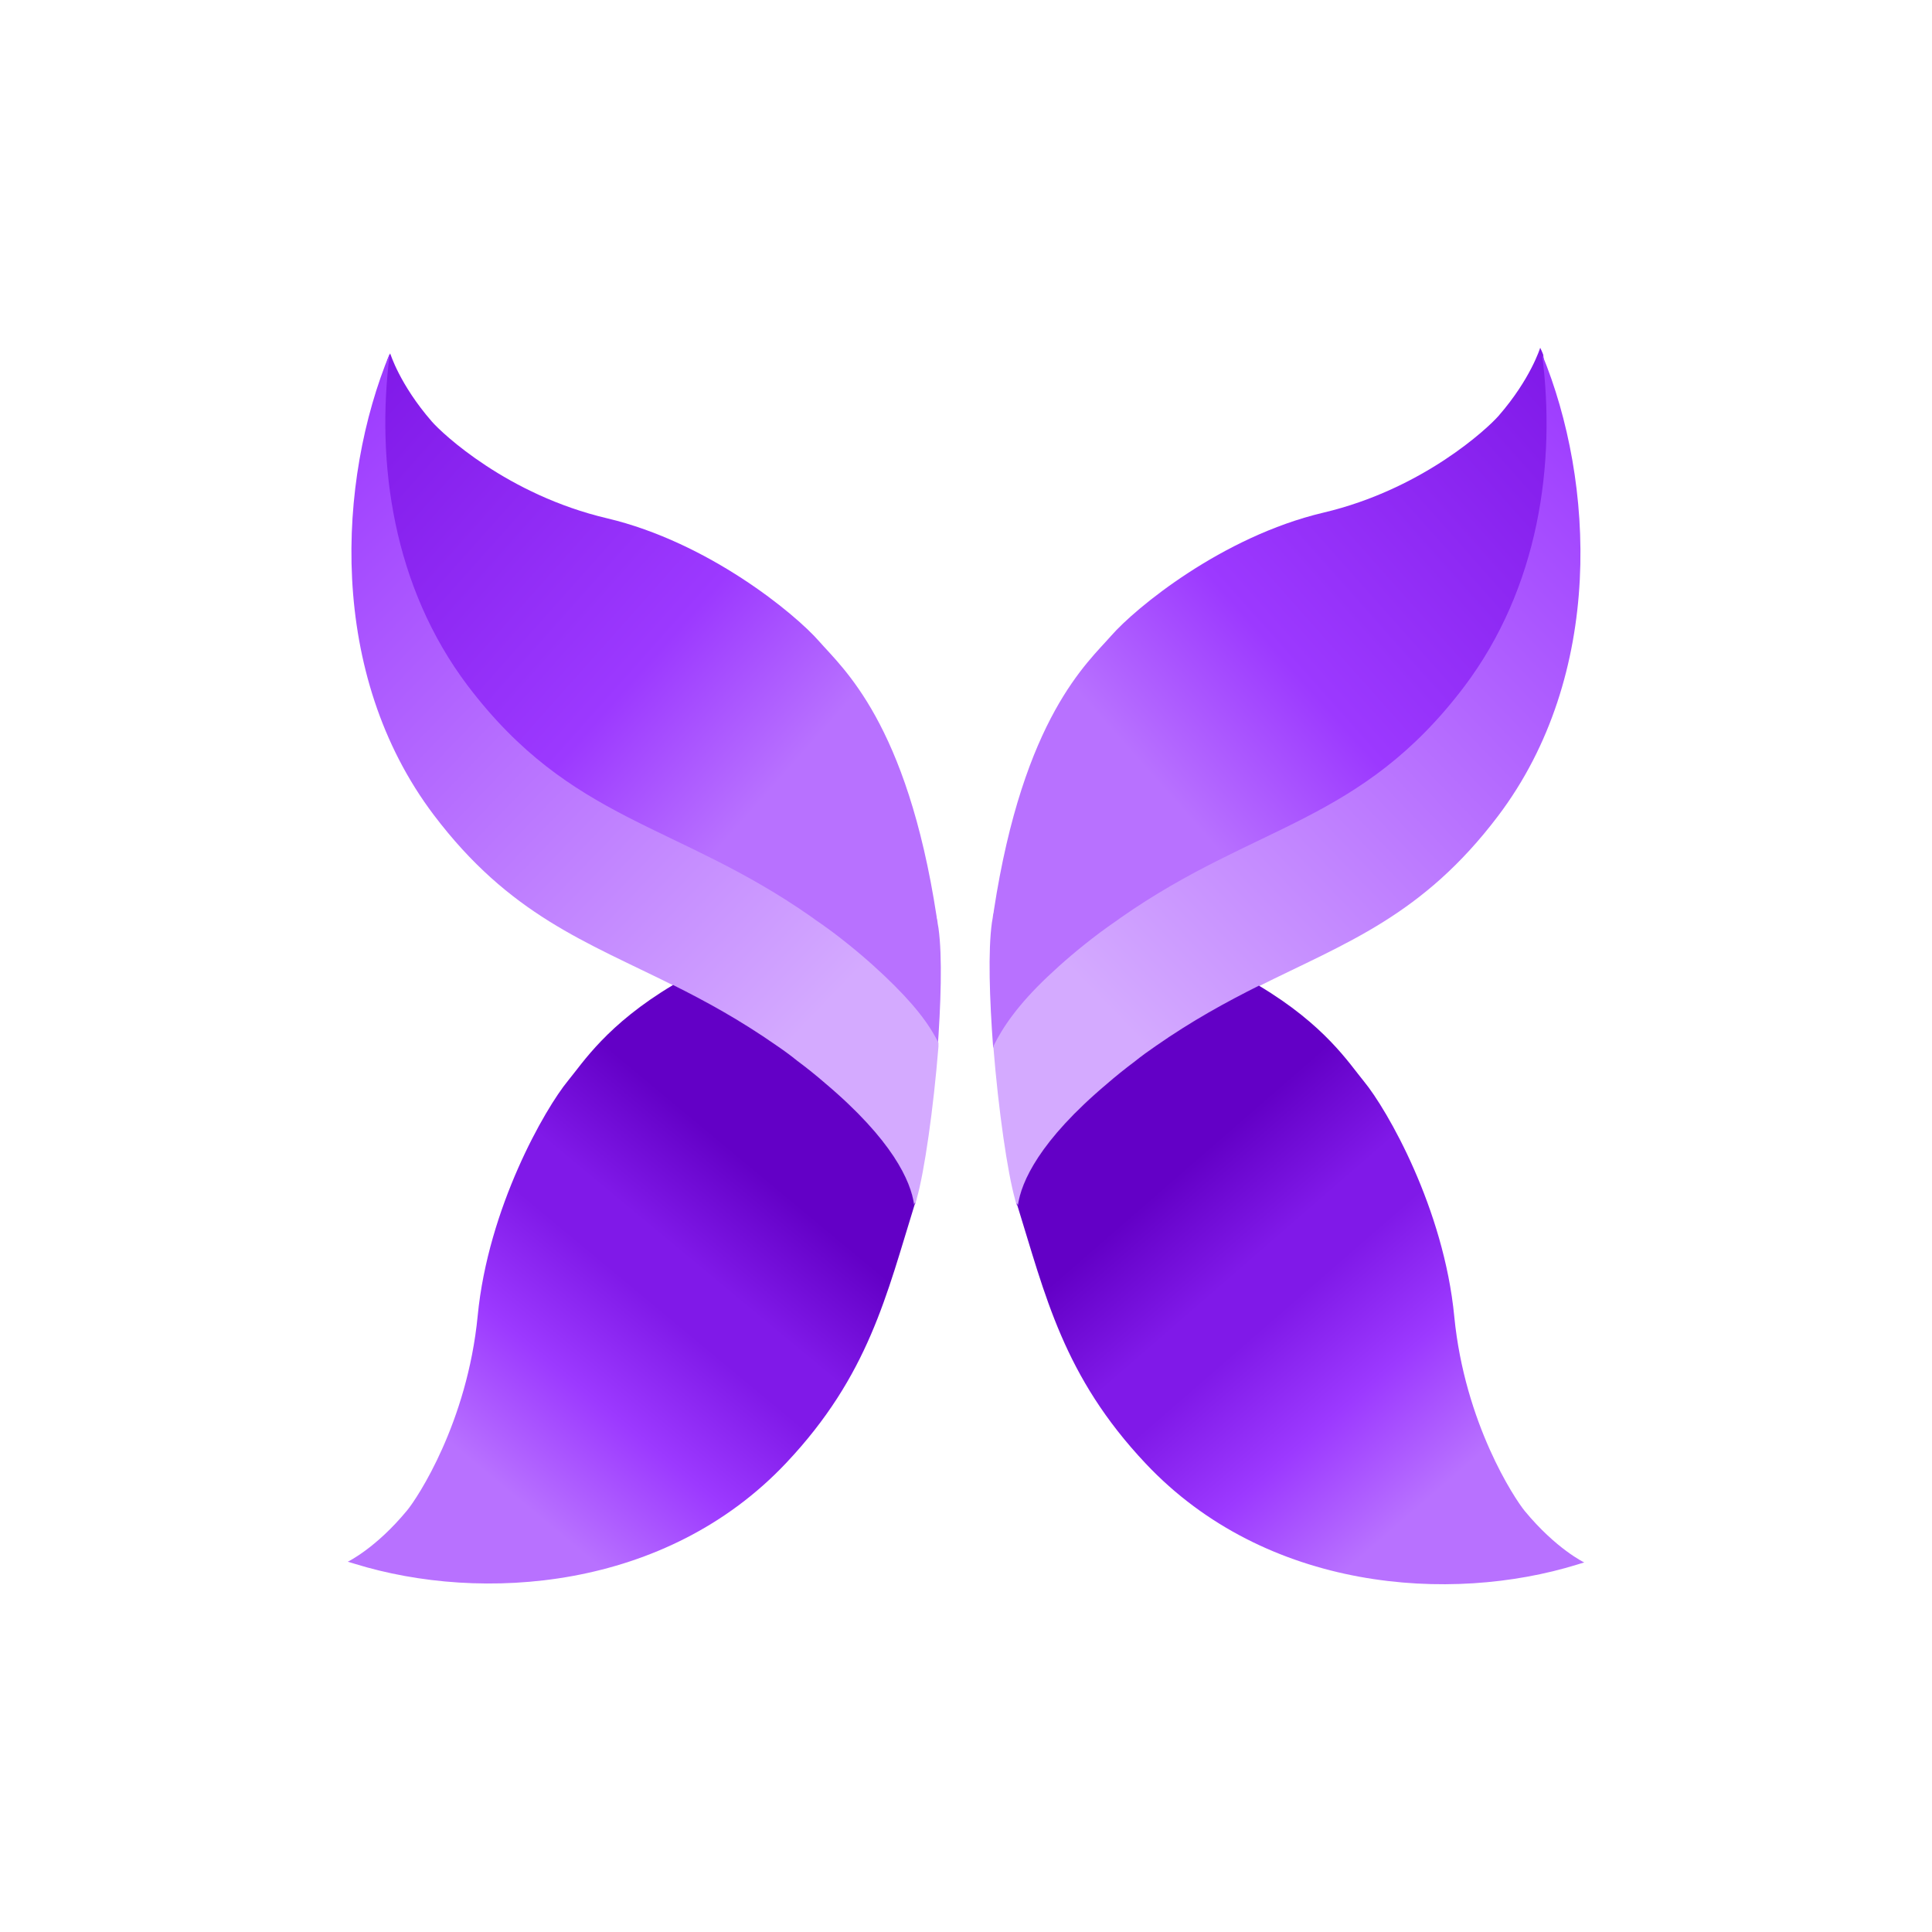
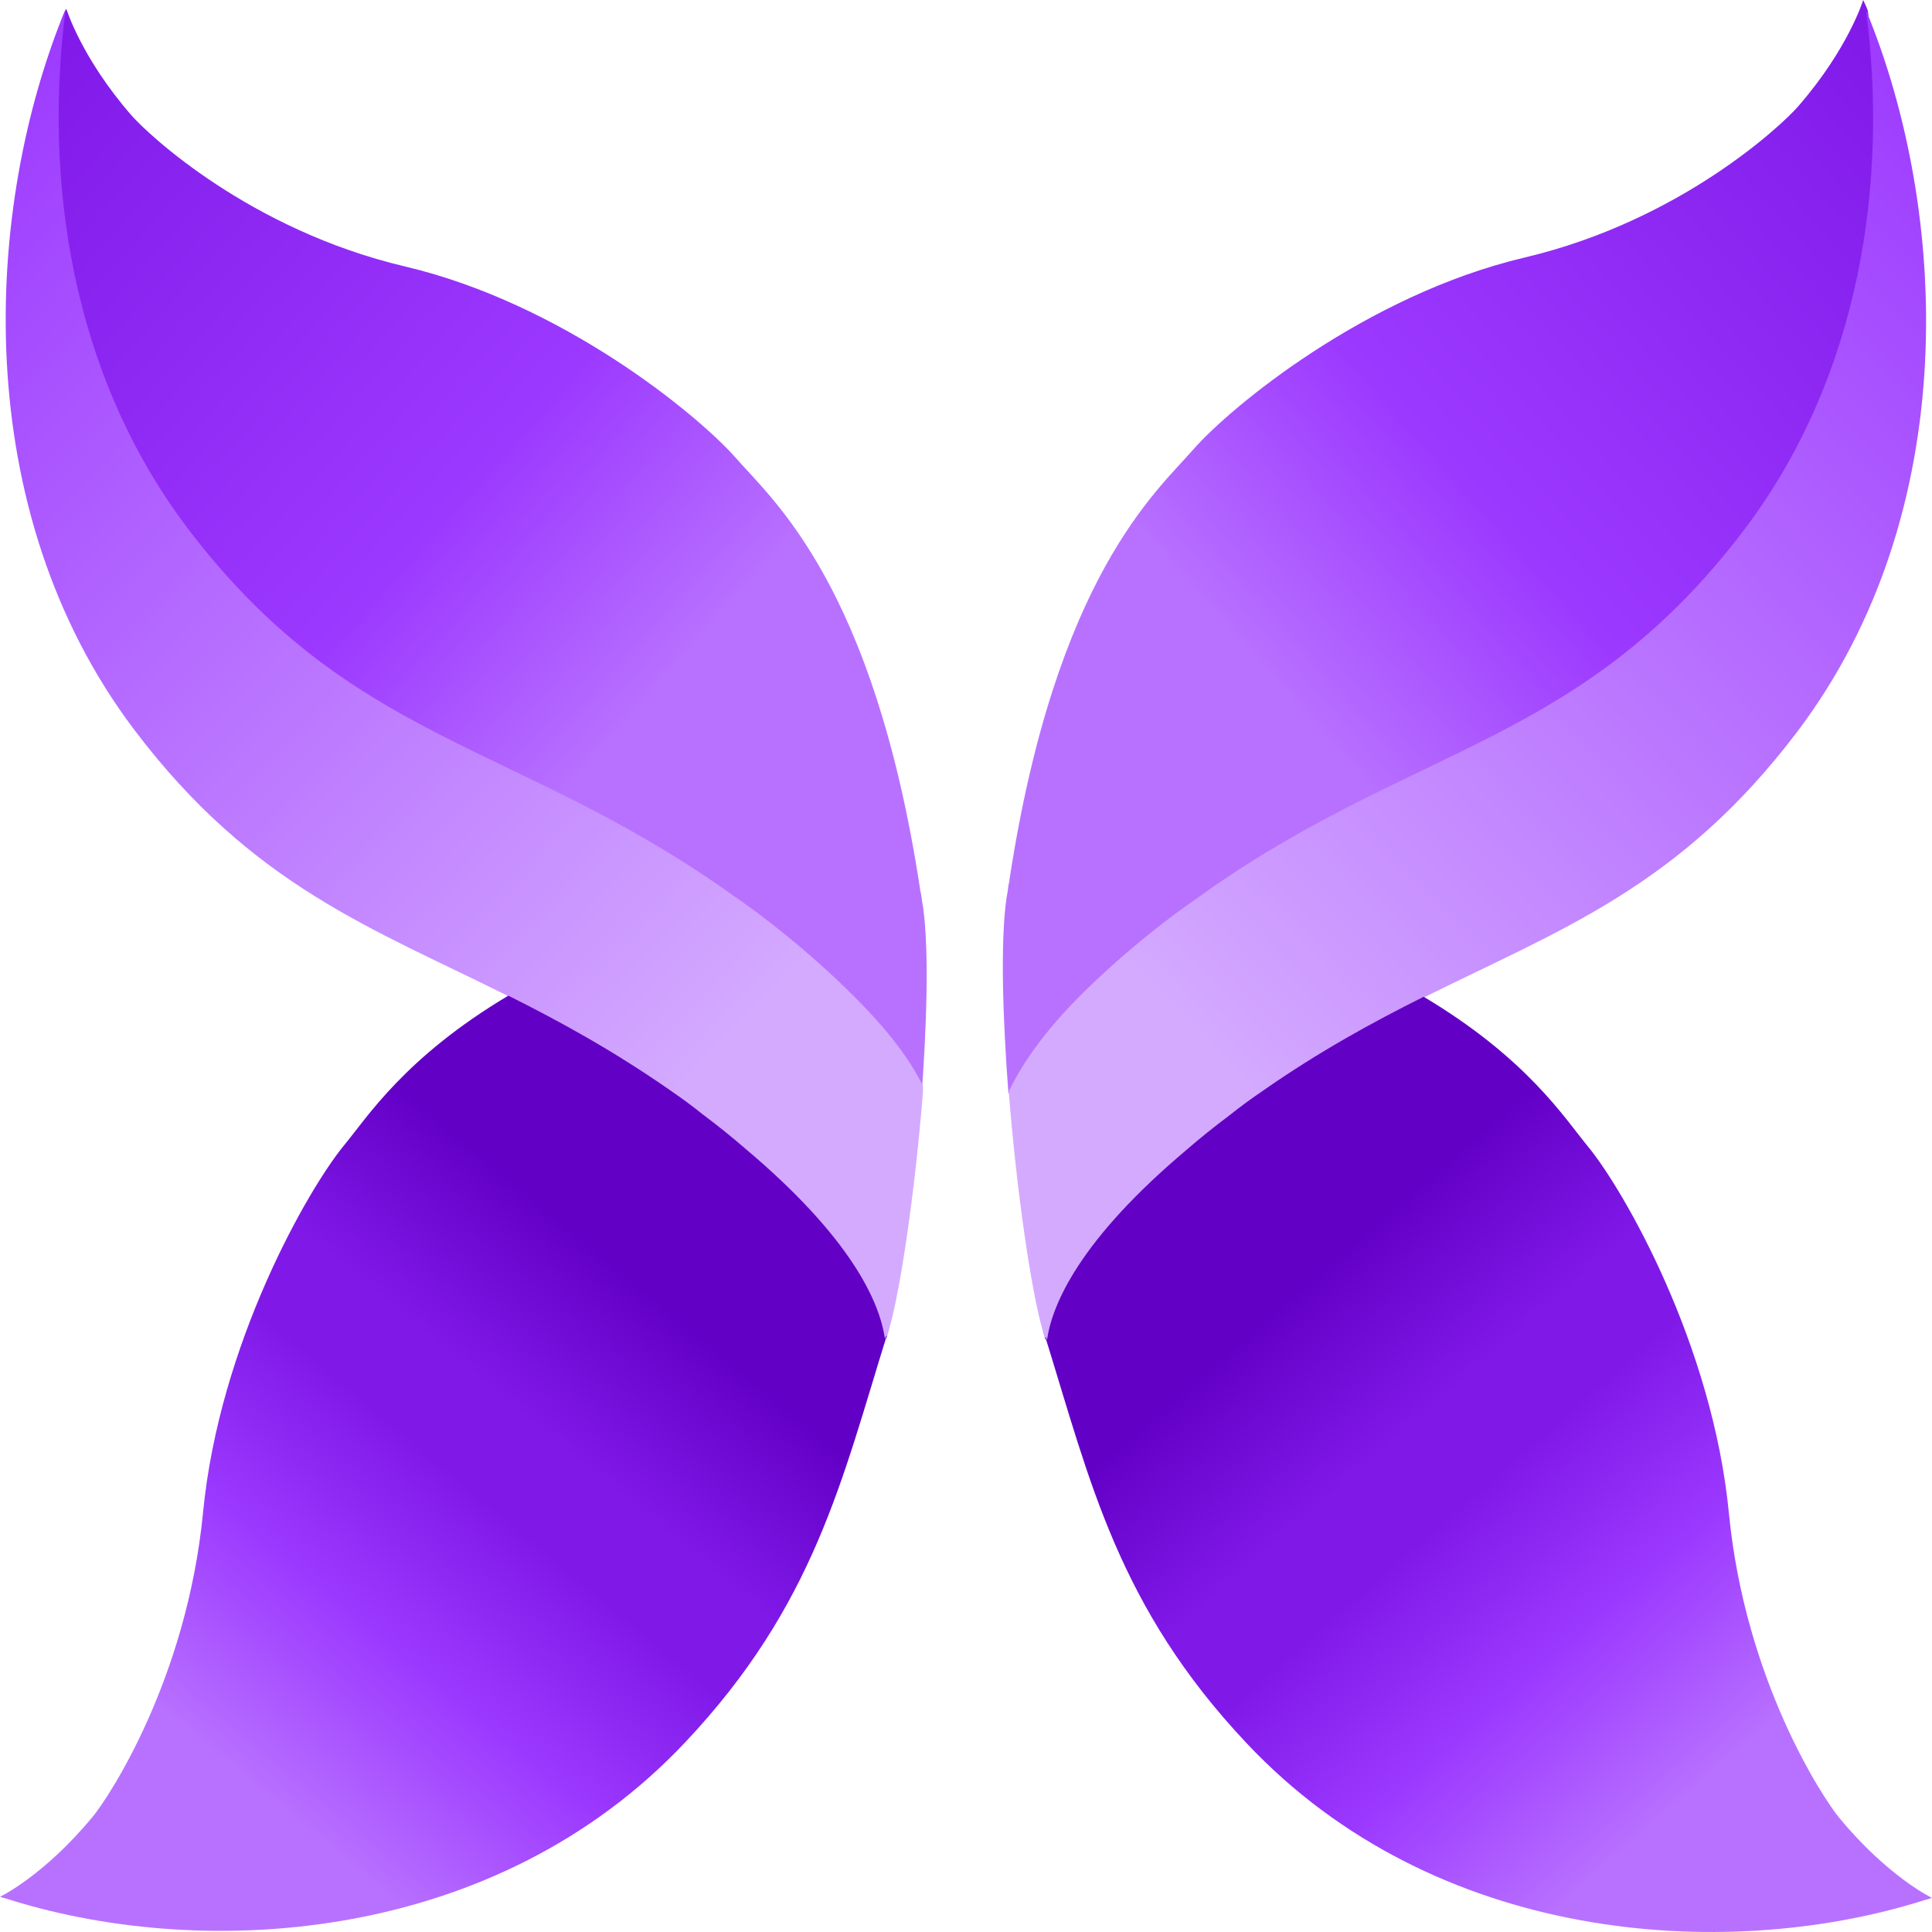
- <svg xmlns="http://www.w3.org/2000/svg" width="50" height="50" viewBox="0 0 50 50" fill="none">
-   <path d="M25.71 27.112C25.948 26.627 26.381 26.019 27.142 25.284C27.511 24.935 27.954 24.549 28.495 24.144C28.585 24.079 28.675 24.014 28.765 23.948C28.855 23.883 28.945 23.818 29.042 23.753C32.528 21.316 35.246 21.319 37.922 17.779C39.855 15.226 40.304 12.009 39.938 9.179C39.917 9.12 39.889 9.06 39.86 9C39.86 9 39.617 9.804 38.785 10.76C38.513 11.074 36.827 12.66 34.246 13.268C31.621 13.889 29.382 15.74 28.762 16.448C28.158 17.141 26.489 18.55 25.72 23.569C25.72 23.599 25.712 23.628 25.704 23.658C25.695 23.724 25.687 23.798 25.671 23.872C25.569 24.597 25.607 25.843 25.703 27.112L25.71 27.112Z" fill="url(#paint0_linear_493_2)" />
-   <path d="M25.71 27.112C25.838 28.715 26.076 30.364 26.271 31.042C26.271 31.042 26.271 31.042 26.271 31.05C26.278 31.079 26.292 31.117 26.299 31.146C26.299 31.146 26.299 31.161 26.298 31.169C26.298 31.184 26.335 31.2 26.343 31.215C26.435 30.602 26.882 29.548 28.634 28.067C28.851 27.885 29.092 27.689 29.347 27.494C29.527 27.356 29.707 27.226 29.887 27.096C30.832 26.438 31.714 25.956 32.558 25.534C34.837 24.395 36.812 23.703 38.767 21.121C41.534 17.464 41.266 12.456 39.909 9.171C40.274 11.994 39.826 15.21 37.893 17.771C35.209 21.311 32.499 21.308 29.012 23.745C28.922 23.81 28.832 23.875 28.735 23.94C28.645 24.005 28.555 24.071 28.465 24.136C27.925 24.541 27.481 24.926 27.112 25.276C26.344 26.003 25.948 26.588 25.71 27.073V27.112Z" fill="url(#paint1_linear_493_2)" />
-   <path d="M26.313 31.144C27.057 33.536 27.517 35.612 29.647 37.873C32.766 41.188 37.545 41.502 40.814 40.492C40.873 40.47 40.94 40.457 41 40.436C41 40.436 40.273 40.089 39.46 39.104C39.2 38.788 37.908 36.839 37.637 34.077C37.368 31.27 35.895 28.71 35.3 27.988C34.915 27.521 34.296 26.532 32.581 25.509C31.736 25.932 30.854 26.413 29.91 27.071C29.73 27.194 29.55 27.324 29.369 27.469C29.107 27.665 28.866 27.861 28.656 28.042C26.897 29.523 26.427 30.59 26.342 31.196C26.342 31.181 26.328 31.159 26.321 31.144L26.313 31.144Z" fill="url(#paint2_linear_493_2)" />
-   <path d="M24.248 27.259C24.011 26.774 23.578 26.166 22.817 25.431C22.448 25.081 22.004 24.696 21.464 24.291C21.374 24.226 21.284 24.16 21.194 24.095C21.104 24.03 21.014 23.965 20.917 23.9C17.43 21.463 14.713 21.466 12.037 17.926C10.104 15.373 9.655 12.156 10.02 9.326C10.041 9.266 10.07 9.207 10.099 9.147C10.099 9.147 10.342 9.95 11.174 10.907C11.446 11.221 13.132 12.807 15.713 13.414C18.338 14.036 20.577 15.886 21.197 16.595C21.801 17.288 23.47 18.697 24.239 23.716C24.239 23.746 24.247 23.775 24.255 23.805C24.264 23.871 24.272 23.945 24.288 24.019C24.39 24.744 24.352 25.989 24.256 27.259L24.248 27.259Z" fill="url(#paint3_linear_493_2)" />
-   <path d="M24.287 27.086C24.159 28.689 23.921 30.339 23.726 31.017C23.726 31.017 23.726 31.017 23.726 31.024C23.719 31.054 23.705 31.091 23.698 31.121C23.698 31.121 23.698 31.136 23.698 31.143C23.699 31.158 23.661 31.175 23.654 31.19C23.562 30.576 23.115 29.523 21.363 28.041C21.145 27.86 20.905 27.664 20.65 27.468C20.47 27.331 20.29 27.2 20.11 27.07C19.165 26.412 18.283 25.931 17.439 25.508C15.16 24.37 13.185 23.678 11.23 21.096C8.463 17.438 8.731 12.43 10.088 9.145C9.723 11.968 10.171 15.185 12.104 17.745C14.788 21.285 17.498 21.282 20.984 23.719C21.074 23.785 21.164 23.85 21.262 23.915C21.352 23.98 21.442 24.045 21.532 24.11C22.072 24.516 22.516 24.901 22.885 25.25C23.653 25.978 24.049 26.504 24.287 26.989V27.086Z" fill="url(#paint4_linear_493_2)" />
-   <path d="M23.686 31.125C22.943 33.517 22.483 35.593 20.353 37.854C17.233 41.17 12.455 41.483 9.186 40.473C9.127 40.452 9.06 40.438 9 40.417C9 40.417 9.727 40.071 10.539 39.085C10.8 38.77 12.092 36.82 12.362 34.058C12.632 31.252 14.105 28.691 14.7 27.969C15.085 27.503 15.704 26.514 17.419 25.491C18.264 25.913 19.146 26.394 20.09 27.052C20.27 27.175 20.45 27.305 20.631 27.451C20.893 27.646 21.134 27.842 21.344 28.023C23.103 29.505 23.573 30.571 23.658 31.178C23.658 31.163 23.672 31.14 23.679 31.125L23.686 31.125Z" fill="url(#paint5_linear_493_2)" />
+ <svg xmlns="http://www.w3.org/2000/svg" width="26" height="26" viewBox="0 0 26 26" fill="none">
+   <path d="M13.577 14.716C13.771 14.322 14.122 13.828 14.74 13.231C15.04 12.947 15.4 12.634 15.839 12.304C15.913 12.252 15.986 12.199 16.059 12.146C16.132 12.093 16.205 12.04 16.284 11.987C19.117 10.007 21.325 10.009 23.499 7.133C25.07 5.059 25.434 2.445 25.137 0.146C25.12 0.097 25.097 0.049 25.074 0C25.074 0 24.876 0.653 24.2 1.43C23.98 1.685 22.609 2.974 20.512 3.467C18.38 3.972 16.56 5.476 16.057 6.051C15.566 6.615 14.21 7.759 13.585 11.838C13.585 11.862 13.578 11.886 13.572 11.909C13.565 11.964 13.558 12.024 13.545 12.084C13.462 12.672 13.493 13.685 13.571 14.716L13.577 14.716Z" fill="url(#paint0_linear_494_2)" />
+   <path d="M13.577 14.716C13.681 16.018 13.874 17.359 14.033 17.909C14.033 17.909 14.033 17.909 14.033 17.915C14.038 17.94 14.05 17.97 14.055 17.994C14.055 17.994 14.055 18.006 14.055 18.012C14.055 18.024 14.085 18.038 14.091 18.05C14.166 17.551 14.529 16.696 15.952 15.492C16.129 15.344 16.325 15.185 16.532 15.026C16.678 14.914 16.825 14.809 16.971 14.703C17.738 14.168 18.455 13.777 19.141 13.434C20.993 12.509 22.597 11.947 24.186 9.848C26.434 6.877 26.216 2.808 25.113 0.139C25.41 2.433 25.046 5.046 23.475 7.126C21.295 10.003 19.093 10 16.26 11.98C16.187 12.033 16.114 12.086 16.035 12.139C15.962 12.192 15.889 12.245 15.815 12.298C15.376 12.627 15.016 12.94 14.716 13.224C14.092 13.815 13.77 14.29 13.577 14.684V14.716Z" fill="url(#paint1_linear_494_2)" />
+   <path d="M14.067 17.992C14.671 19.936 15.045 21.622 16.776 23.459C19.31 26.153 23.193 26.408 25.849 25.587C25.897 25.57 25.951 25.558 26 25.541C26 25.541 25.409 25.26 24.749 24.46C24.537 24.203 23.488 22.619 23.268 20.375C23.049 18.095 21.852 16.014 21.369 15.428C21.056 15.049 20.553 14.245 19.159 13.414C18.473 13.757 17.756 14.148 16.989 14.683C16.843 14.783 16.697 14.888 16.55 15.006C16.337 15.165 16.141 15.324 15.97 15.472C14.541 16.675 14.159 17.542 14.09 18.035C14.091 18.023 14.079 18.004 14.073 17.992L14.067 17.992Z" fill="url(#paint2_linear_494_2)" />
+   <path d="M12.389 14.835C12.196 14.441 11.844 13.947 11.226 13.35C10.927 13.066 10.566 12.753 10.127 12.424C10.054 12.371 9.981 12.318 9.908 12.265C9.835 12.212 9.761 12.159 9.682 12.106C6.85 10.126 4.641 10.129 2.467 7.252C0.897 5.178 0.532 2.564 0.829 0.265C0.846 0.216 0.869 0.168 0.893 0.119C0.893 0.119 1.091 0.772 1.766 1.549C1.987 1.804 3.357 3.093 5.454 3.587C7.587 4.091 9.406 5.595 9.91 6.171C10.401 6.734 11.757 7.879 12.381 11.957C12.382 11.981 12.388 12.005 12.395 12.029C12.402 12.083 12.409 12.143 12.422 12.203C12.504 12.792 12.474 13.804 12.395 14.835L12.389 14.835Z" fill="url(#paint3_linear_494_2)" />
+   <path d="M12.421 14.695C12.317 15.997 12.124 17.338 11.965 17.889C11.965 17.889 11.965 17.889 11.965 17.895C11.959 17.919 11.948 17.949 11.942 17.973C11.942 17.973 11.942 17.985 11.942 17.991C11.943 18.003 11.912 18.017 11.906 18.029C11.832 17.53 11.468 16.675 10.045 15.471C9.868 15.324 9.673 15.164 9.465 15.005C9.319 14.893 9.173 14.788 9.027 14.682C8.259 14.147 7.542 13.756 6.856 13.413C5.005 12.488 3.401 11.926 1.812 9.828C-0.437 6.856 -0.219 2.787 0.884 0.118C0.587 2.412 0.952 5.025 2.522 7.105C4.702 9.982 6.905 9.98 9.737 11.96C9.81 12.012 9.883 12.065 9.963 12.118C10.036 12.171 10.109 12.224 10.182 12.277C10.621 12.607 10.982 12.919 11.281 13.203C11.905 13.794 12.227 14.222 12.421 14.616V14.695Z" fill="url(#paint4_linear_494_2)" />
+   <path d="M11.933 17.977C11.329 19.92 10.955 21.607 9.224 23.444C6.69 26.138 2.807 26.392 0.151 25.572C0.103 25.554 0.048 25.543 0 25.526C0 25.526 0.591 25.245 1.251 24.444C1.463 24.188 2.512 22.604 2.732 20.36C2.951 18.079 4.148 15.999 4.631 15.412C4.944 15.034 5.447 14.23 6.841 13.399C7.527 13.742 8.243 14.133 9.011 14.667C9.157 14.767 9.303 14.873 9.45 14.991C9.663 15.15 9.858 15.309 10.03 15.457C11.459 16.66 11.841 17.527 11.909 18.019C11.909 18.007 11.921 17.989 11.927 17.977L11.933 17.977Z" fill="url(#paint5_linear_494_2)" />
  <defs>
-     <linearGradient id="paint0_linear_493_2" x1="26.705" y1="23.164" x2="42.25" y2="9.336" gradientUnits="userSpaceOnUse">
+     <linearGradient id="paint0_linear_494_2" x1="14.385" y1="11.508" x2="27.016" y2="0.273" gradientUnits="userSpaceOnUse">
      <stop stop-color="#B871FF" />
      <stop offset="0.21" stop-color="#B871FF" />
      <stop offset="0.43" stop-color="#9C39FF" />
      <stop offset="0.93" stop-color="#8019E8" />
    </linearGradient>
-     <linearGradient id="paint1_linear_493_2" x1="28.434" y1="25.862" x2="43.972" y2="10.863" gradientUnits="userSpaceOnUse">
+     <linearGradient id="paint1_linear_494_2" x1="15.79" y1="13.7" x2="28.415" y2="1.514" gradientUnits="userSpaceOnUse">
      <stop stop-color="#D4AAFF" />
      <stop offset="0.93" stop-color="#9C39FF" />
    </linearGradient>
-     <linearGradient id="paint2_linear_493_2" x1="39.121" y1="39.977" x2="27.021" y2="26.061" gradientUnits="userSpaceOnUse">
+     <linearGradient id="paint2_linear_494_2" x1="24.473" y1="25.168" x2="14.642" y2="13.862" gradientUnits="userSpaceOnUse">
      <stop stop-color="#B871FF" />
      <stop offset="0.125" stop-color="#B871FF" />
      <stop offset="0.3" stop-color="#9C39FF" />
      <stop offset="0.46" stop-color="#8019E8" />
      <stop offset="0.54" stop-color="#8019E8" />
      <stop offset="0.7" stop-color="#6300C6" />
      <stop offset="0.83" stop-color="#6300C6" />
    </linearGradient>
-     <linearGradient id="paint3_linear_493_2" x1="23.254" y1="23.311" x2="7.708" y2="9.483" gradientUnits="userSpaceOnUse">
+     <linearGradient id="paint3_linear_494_2" x1="11.581" y1="11.627" x2="-1.049" y2="0.392" gradientUnits="userSpaceOnUse">
      <stop stop-color="#B871FF" />
      <stop offset="0.21" stop-color="#B871FF" />
      <stop offset="0.43" stop-color="#9C39FF" />
      <stop offset="0.93" stop-color="#8019E8" />
    </linearGradient>
-     <linearGradient id="paint4_linear_493_2" x1="21.564" y1="25.837" x2="6.026" y2="10.837" gradientUnits="userSpaceOnUse">
+     <linearGradient id="paint4_linear_494_2" x1="10.208" y1="13.68" x2="-2.416" y2="1.493" gradientUnits="userSpaceOnUse">
      <stop stop-color="#D4AAFF" />
      <stop offset="0.93" stop-color="#9C39FF" />
    </linearGradient>
-     <linearGradient id="paint5_linear_493_2" x1="11.41" y1="39.977" x2="22.986" y2="26.047" gradientUnits="userSpaceOnUse">
+     <linearGradient id="paint5_linear_494_2" x1="1.958" y1="25.169" x2="11.363" y2="13.851" gradientUnits="userSpaceOnUse">
      <stop stop-color="#B871FF" />
      <stop offset="0.12" stop-color="#B871FF" />
      <stop offset="0.3" stop-color="#9C39FF" />
      <stop offset="0.46" stop-color="#8019E8" />
      <stop offset="0.54" stop-color="#8019E8" />
      <stop offset="0.7" stop-color="#6300C6" />
      <stop offset="0.83" stop-color="#6300C6" />
    </linearGradient>
  </defs>
</svg>
